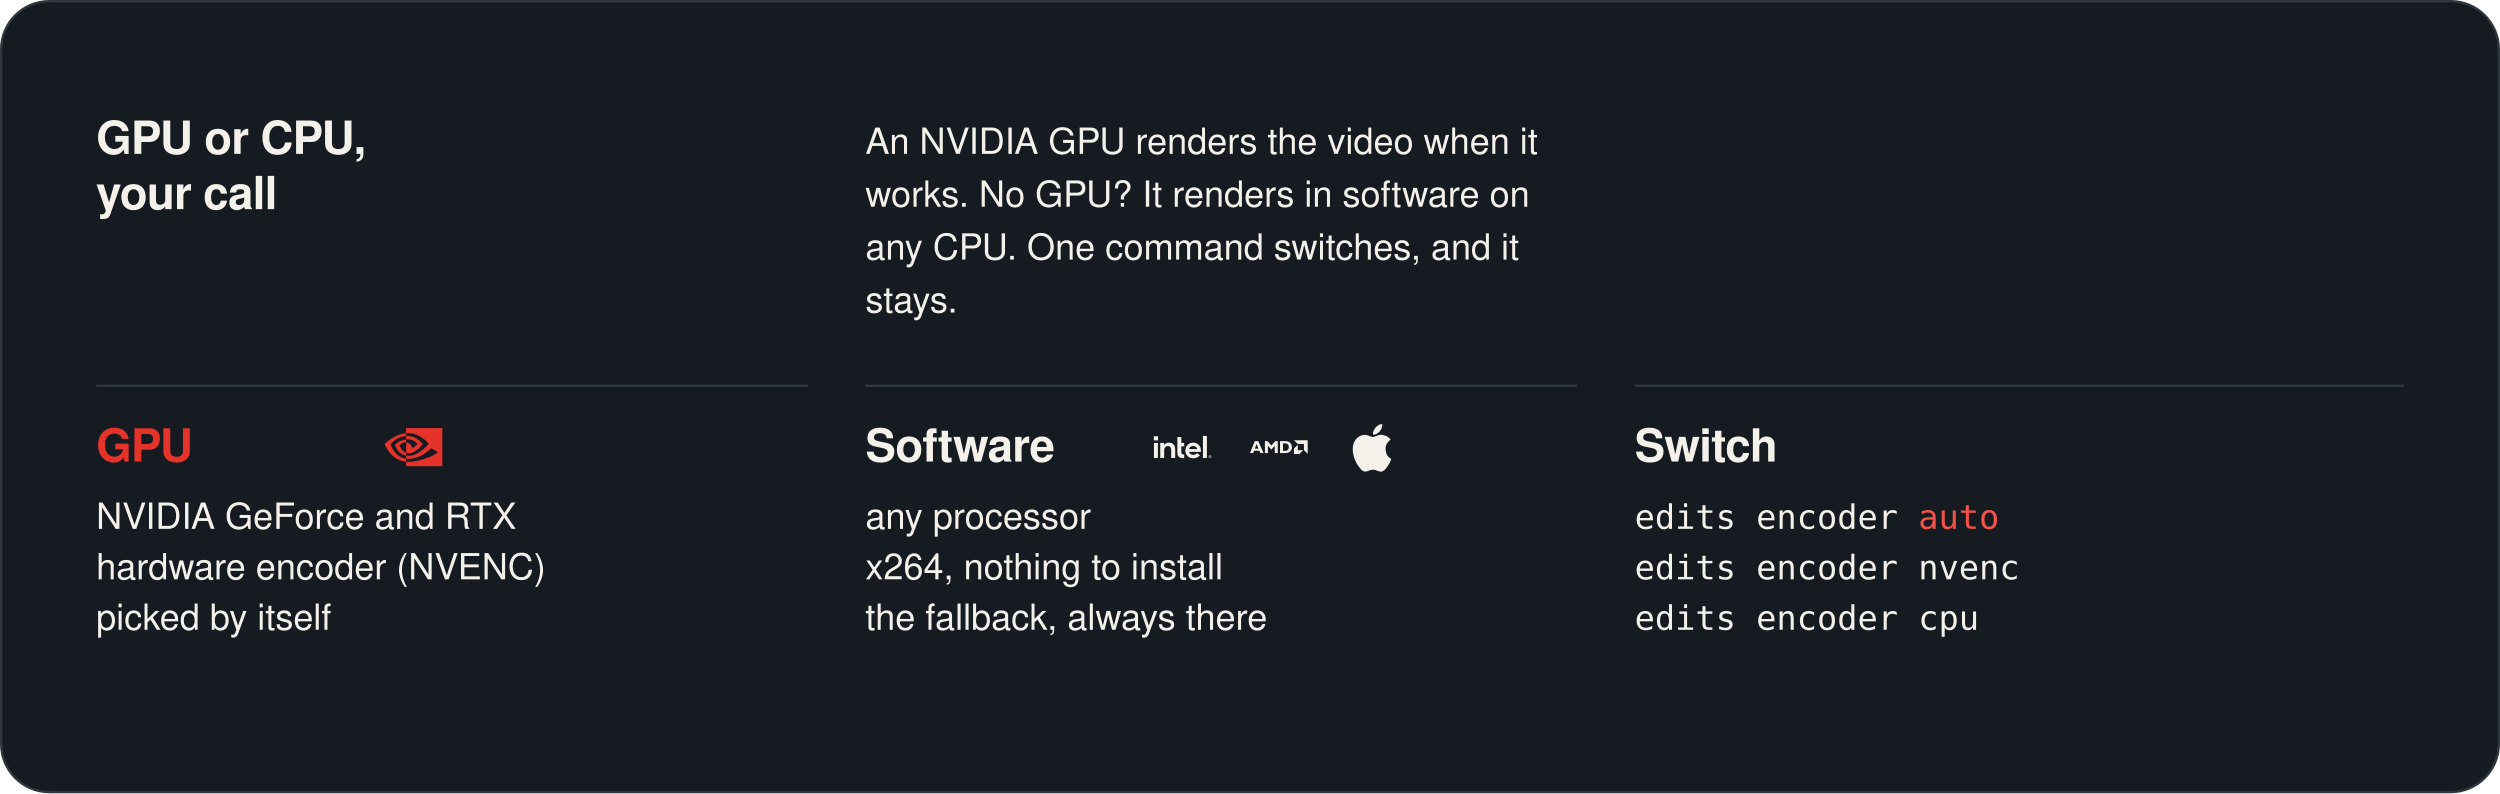
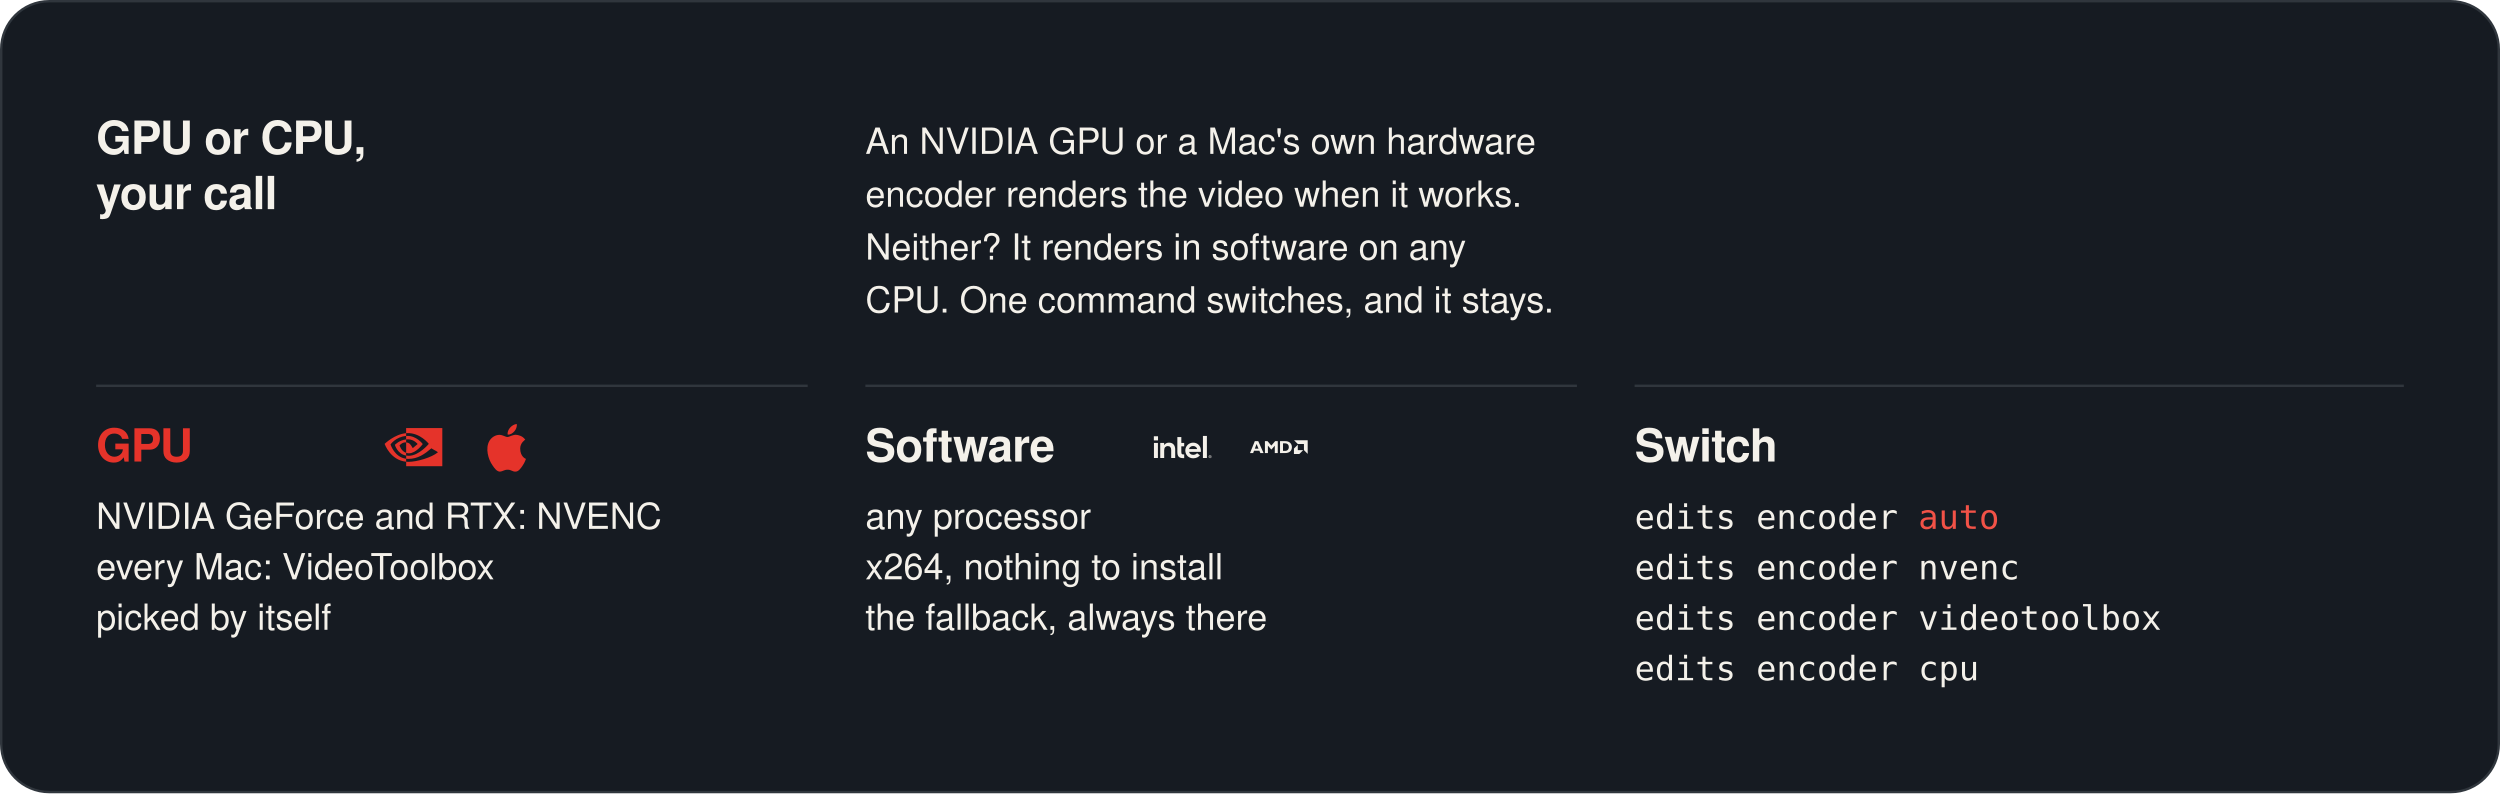
- <svg xmlns="http://www.w3.org/2000/svg" width="1040" height="330" viewBox="0 0 1040 330" role="img" aria-label="Renders on your GPU: NVIDIA GPUs by default, or in software on any CPU (Intel, AMD, Apple). One command switches: edits encoder">
+ <svg xmlns="http://www.w3.org/2000/svg" width="1040" height="330" viewBox="0 0 1040 330" role="img" aria-label="Renders on your GPU: an NVIDIA GPU or a Mac's own VideoToolbox, picked by itself, or in software on any CPU (Intel, AMD). One command switches: edits encoder">
  <rect x="0.5" y="0.5" width="1039" height="329" rx="20" fill="#161B22" stroke="#30363D" />
  <g transform="translate(40,40)">
    <text x="0" y="24" font-family="Helvetica Neue, Helvetica, Arial, Liberation Sans, sans-serif" font-weight="700" font-size="19" fill="#F4F1EA" text-anchor="start" letter-spacing="-0.3">GPU or CPU,</text>
    <text x="0" y="47" font-family="Helvetica Neue, Helvetica, Arial, Liberation Sans, sans-serif" font-weight="700" font-size="19" fill="#F4F1EA" text-anchor="start" letter-spacing="-0.3">your call</text>
-     <text x="320" y="24" font-family="Helvetica Neue, Helvetica, Arial, Liberation Sans, sans-serif" font-weight="300" font-size="15" fill="#F4F1EA" text-anchor="start" letter-spacing="0">An NVIDIA GPU renders the video when it</text>
-     <text x="320" y="46" font-family="Helvetica Neue, Helvetica, Arial, Liberation Sans, sans-serif" font-weight="300" font-size="15" fill="#F4F1EA" text-anchor="start" letter-spacing="0">works. No GPU? It renders in software on</text>
-     <text x="320" y="68" font-family="Helvetica Neue, Helvetica, Arial, Liberation Sans, sans-serif" font-weight="300" font-size="15" fill="#F4F1EA" text-anchor="start" letter-spacing="0">any CPU. One command switches, and it</text>
-     <text x="320" y="90" font-family="Helvetica Neue, Helvetica, Arial, Liberation Sans, sans-serif" font-weight="300" font-size="15" fill="#F4F1EA" text-anchor="start" letter-spacing="0">stays.</text>
+     <text x="320" y="24" font-family="Helvetica Neue, Helvetica, Arial, Liberation Sans, sans-serif" font-weight="300" font-size="15" fill="#F4F1EA" text-anchor="start" letter-spacing="0">An NVIDIA GPU or a Mac's own hardware</text>
+     <text x="320" y="46" font-family="Helvetica Neue, Helvetica, Arial, Liberation Sans, sans-serif" font-weight="300" font-size="15" fill="#F4F1EA" text-anchor="start" letter-spacing="0">encoder renders the video when it works.</text>
+     <text x="320" y="68" font-family="Helvetica Neue, Helvetica, Arial, Liberation Sans, sans-serif" font-weight="300" font-size="15" fill="#F4F1EA" text-anchor="start" letter-spacing="0">Neither? It renders in software on any</text>
+     <text x="320" y="90" font-family="Helvetica Neue, Helvetica, Arial, Liberation Sans, sans-serif" font-weight="300" font-size="15" fill="#F4F1EA" text-anchor="start" letter-spacing="0">CPU. One command switches, and it stays.</text>
    <line x1="0" y1="120.5" x2="296" y2="120.5" stroke="#30363D" stroke-width="1" />
    <text x="0" y="152" font-family="Helvetica Neue, Helvetica, Arial, Liberation Sans, sans-serif" font-weight="700" font-size="19" fill="#E5332A" text-anchor="start" letter-spacing="-0.3">GPU</text>
    <path transform="translate(120,134) scale(1)" d="M8.948 8.798v-1.43a6.7 6.7 0 0 1 .424-.018c3.922-.124 6.493 3.374 6.493 3.374s-2.774 3.851-5.75 3.851c-.398 0-.787-.062-1.158-.185v-4.346c1.528.185 1.837.857 2.747 2.385l2.04-1.714s-1.492-1.952-4-1.952a6.016 6.016 0 0 0-.796.035m0-4.735v2.138l.424-.027c5.45-.185 9.01 4.47 9.01 4.47s-4.08 4.964-8.33 4.964c-.37 0-.733-.035-1.095-.097v1.325c.3.035.61.062.91.062 3.957 0 6.82-2.023 9.593-4.408.459.371 2.34 1.263 2.73 1.652-2.633 2.208-8.772 3.984-12.253 3.984-.335 0-.653-.018-.971-.053v1.864H24V4.063zm0 10.326v1.131c-3.657-.654-4.673-4.46-4.673-4.46s1.758-1.944 4.673-2.262v1.237H8.94c-1.528-.186-2.73 1.245-2.73 1.245s.68 2.412 2.739 3.11M2.456 10.9s2.164-3.197 6.5-3.533V6.201C4.153 6.59 0 10.653 0 10.653s2.35 6.802 8.948 7.42v-1.237c-4.84-.6-6.492-5.936-6.492-5.936z" fill="#E5332A" fill-rule="evenodd" />
-     <text x="0" y="180" font-family="Helvetica Neue, Helvetica, Arial, Liberation Sans, sans-serif" font-weight="300" font-size="15" fill="#F4F1EA" text-anchor="start" letter-spacing="0">NVIDIA GeForce and RTX</text>
-     <text x="0" y="201" font-family="Helvetica Neue, Helvetica, Arial, Liberation Sans, sans-serif" font-weight="300" font-size="15" fill="#F4F1EA" text-anchor="start" letter-spacing="0">hardware encoder (NVENC)</text>
+     <path transform="translate(160,134) scale(1)" d="M16.4 12.6c0-2.4 2-3.6 2.1-3.7-1.2-1.7-3-1.9-3.6-2-1.5-.2-3 .9-3.8.9-.8 0-2-.9-3.3-.9-1.7 0-3.3 1-4.2 2.5-1.8 3.1-.5 7.7 1.3 10.2.8 1.2 1.8 2.6 3.1 2.6 1.2-.1 1.7-.8 3.2-.8s1.9.8 3.2.8c1.3 0 2.2-1.3 3-2.5 1-1.4 1.3-2.7 1.4-2.8-.1 0-2.4-.9-2.4-4.3zM14 5.4c.7-.8 1.1-1.9 1-3-1 0-2.1.7-2.8 1.5-.6.7-1.2 1.8-1 2.9 1.1.1 2.1-.6 2.8-1.4z" fill="#E5332A" fill-rule="evenodd" />
+     <text x="0" y="180" font-family="Helvetica Neue, Helvetica, Arial, Liberation Sans, sans-serif" font-weight="300" font-size="15" fill="#F4F1EA" text-anchor="start" letter-spacing="0">NVIDIA GeForce and RTX: NVENC</text>
+     <text x="0" y="201" font-family="Helvetica Neue, Helvetica, Arial, Liberation Sans, sans-serif" font-weight="300" font-size="15" fill="#F4F1EA" text-anchor="start" letter-spacing="0">every Mac: VideoToolbox</text>
    <text x="0" y="222" font-family="Helvetica Neue, Helvetica, Arial, Liberation Sans, sans-serif" font-weight="300" font-size="15" fill="#F4F1EA" text-anchor="start" letter-spacing="0">picked by itself</text>
    <line x1="320" y1="120.5" x2="616" y2="120.5" stroke="#30363D" stroke-width="1" />
    <text x="320" y="152" font-family="Helvetica Neue, Helvetica, Arial, Liberation Sans, sans-serif" font-weight="700" font-size="19" fill="#F4F1EA" text-anchor="start" letter-spacing="-0.3">Software</text>
    <path transform="translate(440,134) scale(1)" d="M20.42 7.345v9.18h1.651v-9.18zM0 7.475v1.737h1.737V7.474zm9.78.352v6.053c0 .513.044.945.13 1.292.087.34.235.618.44.828.203.21.475.359.803.451.334.093.754.136 1.255.136h.216v-1.533c-.24 0-.445-.012-.593-.037a.672.672 0 0 1-.39-.173.693.693 0 0 1-.173-.377 4.002 4.002 0 0 1-.037-.606v-2.182h1.193v-1.416h-1.193V7.827zm-3.505 2.312c-.396 0-.76.08-1.082.241-.327.161-.6.384-.822.668l-.087.117v-.902H2.658v6.256h1.639v-3.214c.018-.588.16-1.02.433-1.299.29-.297.642-.445 1.044-.445.476 0 .841.149 1.082.433.235.284.359.686.359 1.2v3.324h1.663V12.97c.006-.89-.229-1.595-.686-2.09-.458-.495-1.1-.742-1.917-.742zm10.065.006a3.252 3.252 0 0 0-2.306.946c-.29.29-.525.637-.692 1.033a3.145 3.145 0 0 0-.254 1.273c0 .452.08.878.241 1.274.161.395.39.742.674 1.032.284.29.637.526 1.045.693.408.173.86.26 1.342.26 1.397 0 2.262-.637 2.782-1.23l-1.187-.904c-.248.297-.841.699-1.583.699-.464 0-.847-.105-1.138-.321a1.588 1.588 0 0 1-.593-.872l-.019-.056h4.915v-.587c0-.451-.08-.872-.235-1.267a3.393 3.393 0 0 0-.661-1.033 3.013 3.013 0 0 0-1.02-.692 3.345 3.345 0 0 0-1.311-.248zm-16.297.118v6.256h1.651v-6.256zm16.278 1.286c1.132 0 1.664.797 1.664 1.255l-3.32.006c0-.458.525-1.255 1.656-1.261zm7.073 3.814a.606.606 0 0 0-.606.606.606.606 0 0 0 .606.606.606.606 0 0 0 .606-.606.606.606 0 0 0-.606-.606zm-.008.105a.5.5 0 0 1 .002 0 .5.5 0 0 1 .5.501.5.5 0 0 1-.5.5.5.5 0 0 1-.5-.5.5.5 0 0 1 .498-.5zm-.233.155v.699h.13v-.285h.093l.173.285h.136l-.18-.297a.191.191 0 0 0 .118-.056c.03-.03.05-.074.05-.136 0-.068-.02-.117-.063-.154-.037-.038-.105-.056-.185-.056zm.13.099h.154c.019 0 .037.006.056.012a.064.064 0 0 1 .037.031c.013.013.012.031.012.056a.124.124 0 0 1-.012.055.164.164 0 0 1-.037.031c-.019.006-.037.013-.056.013h-.154Z" fill="#F4F1EA" fill-rule="evenodd" />
    <path transform="translate(480,134) scale(1)" d="M18.324 9.137l1.559 1.56h2.556v2.557L24 14.814V9.137zM2 9.52l-2 4.96h1.309l.37-.982H3.9l.408.982h1.338L3.432 9.52zm4.209 0v4.955h1.238v-3.092l1.338 1.562h.188l1.338-1.556v3.091h1.238V9.52H10.47l-1.592 1.845L7.287 9.52zm6.283 0v4.96h2.057c1.979 0 2.88-1.046 2.88-2.472 0-1.36-.937-2.488-2.747-2.488zm1.237.91h.792c1.17 0 1.63.711 1.63 1.57 0 .728-.372 1.572-1.616 1.572h-.806zm-10.985.273l.791 1.932H2.008zm17.137.307l-1.604 1.603v2.25h2.246l1.604-1.607h-2.246z" fill="#F4F1EA" fill-rule="evenodd" />
-     <path transform="translate(520,134) scale(1)" d="M16.4 12.6c0-2.4 2-3.6 2.1-3.7-1.2-1.7-3-1.9-3.6-2-1.5-.2-3 .9-3.8.9-.8 0-2-.9-3.3-.9-1.7 0-3.3 1-4.2 2.5-1.8 3.1-.5 7.7 1.3 10.2.8 1.2 1.8 2.6 3.1 2.6 1.2-.1 1.7-.8 3.2-.8s1.9.8 3.2.8c1.3 0 2.2-1.3 3-2.5 1-1.4 1.3-2.7 1.4-2.8-.1 0-2.4-.9-2.4-4.3zM14 5.4c.7-.8 1.1-1.9 1-3-1 0-2.1.7-2.8 1.5-.6.7-1.2 1.8-1 2.9 1.1.1 2.1-.6 2.8-1.4z" fill="#F4F1EA" fill-rule="evenodd" />
    <text x="320" y="180" font-family="Helvetica Neue, Helvetica, Arial, Liberation Sans, sans-serif" font-weight="300" font-size="15" fill="#F4F1EA" text-anchor="start" letter-spacing="0">any processor</text>
    <text x="320" y="201" font-family="Helvetica Neue, Helvetica, Arial, Liberation Sans, sans-serif" font-weight="300" font-size="15" fill="#F4F1EA" text-anchor="start" letter-spacing="0">x264, nothing to install</text>
    <text x="320" y="222" font-family="Helvetica Neue, Helvetica, Arial, Liberation Sans, sans-serif" font-weight="300" font-size="15" fill="#F4F1EA" text-anchor="start" letter-spacing="0">the fallback, always there</text>
    <line x1="640" y1="120.5" x2="960" y2="120.5" stroke="#30363D" stroke-width="1" />
    <text x="640" y="152" font-family="Helvetica Neue, Helvetica, Arial, Liberation Sans, sans-serif" font-weight="700" font-size="19" fill="#F4F1EA" text-anchor="start" letter-spacing="-0.3">Switch</text>
    <text x="640" y="180" font-family="ui-monospace, JetBrains Mono, SF Mono, Menlo, monospace" font-weight="400" font-size="14" fill="#F4F1EA" text-anchor="start" letter-spacing="0">edits encoder <tspan fill="#F25247">auto</tspan>
    </text>
    <text x="640" y="201" font-family="ui-monospace, JetBrains Mono, SF Mono, Menlo, monospace" font-weight="400" font-size="14" fill="#F4F1EA" text-anchor="start" letter-spacing="0">edits encoder nvenc</text>
-     <text x="640" y="222" font-family="ui-monospace, JetBrains Mono, SF Mono, Menlo, monospace" font-weight="400" font-size="14" fill="#F4F1EA" text-anchor="start" letter-spacing="0">edits encoder cpu</text>
+     <text x="640" y="222" font-family="ui-monospace, JetBrains Mono, SF Mono, Menlo, monospace" font-weight="400" font-size="14" fill="#F4F1EA" text-anchor="start" letter-spacing="0">edits encoder videotoolbox</text>
+     <text x="640" y="243" font-family="ui-monospace, JetBrains Mono, SF Mono, Menlo, monospace" font-weight="400" font-size="14" fill="#F4F1EA" text-anchor="start" letter-spacing="0">edits encoder cpu</text>
  </g>
</svg>
